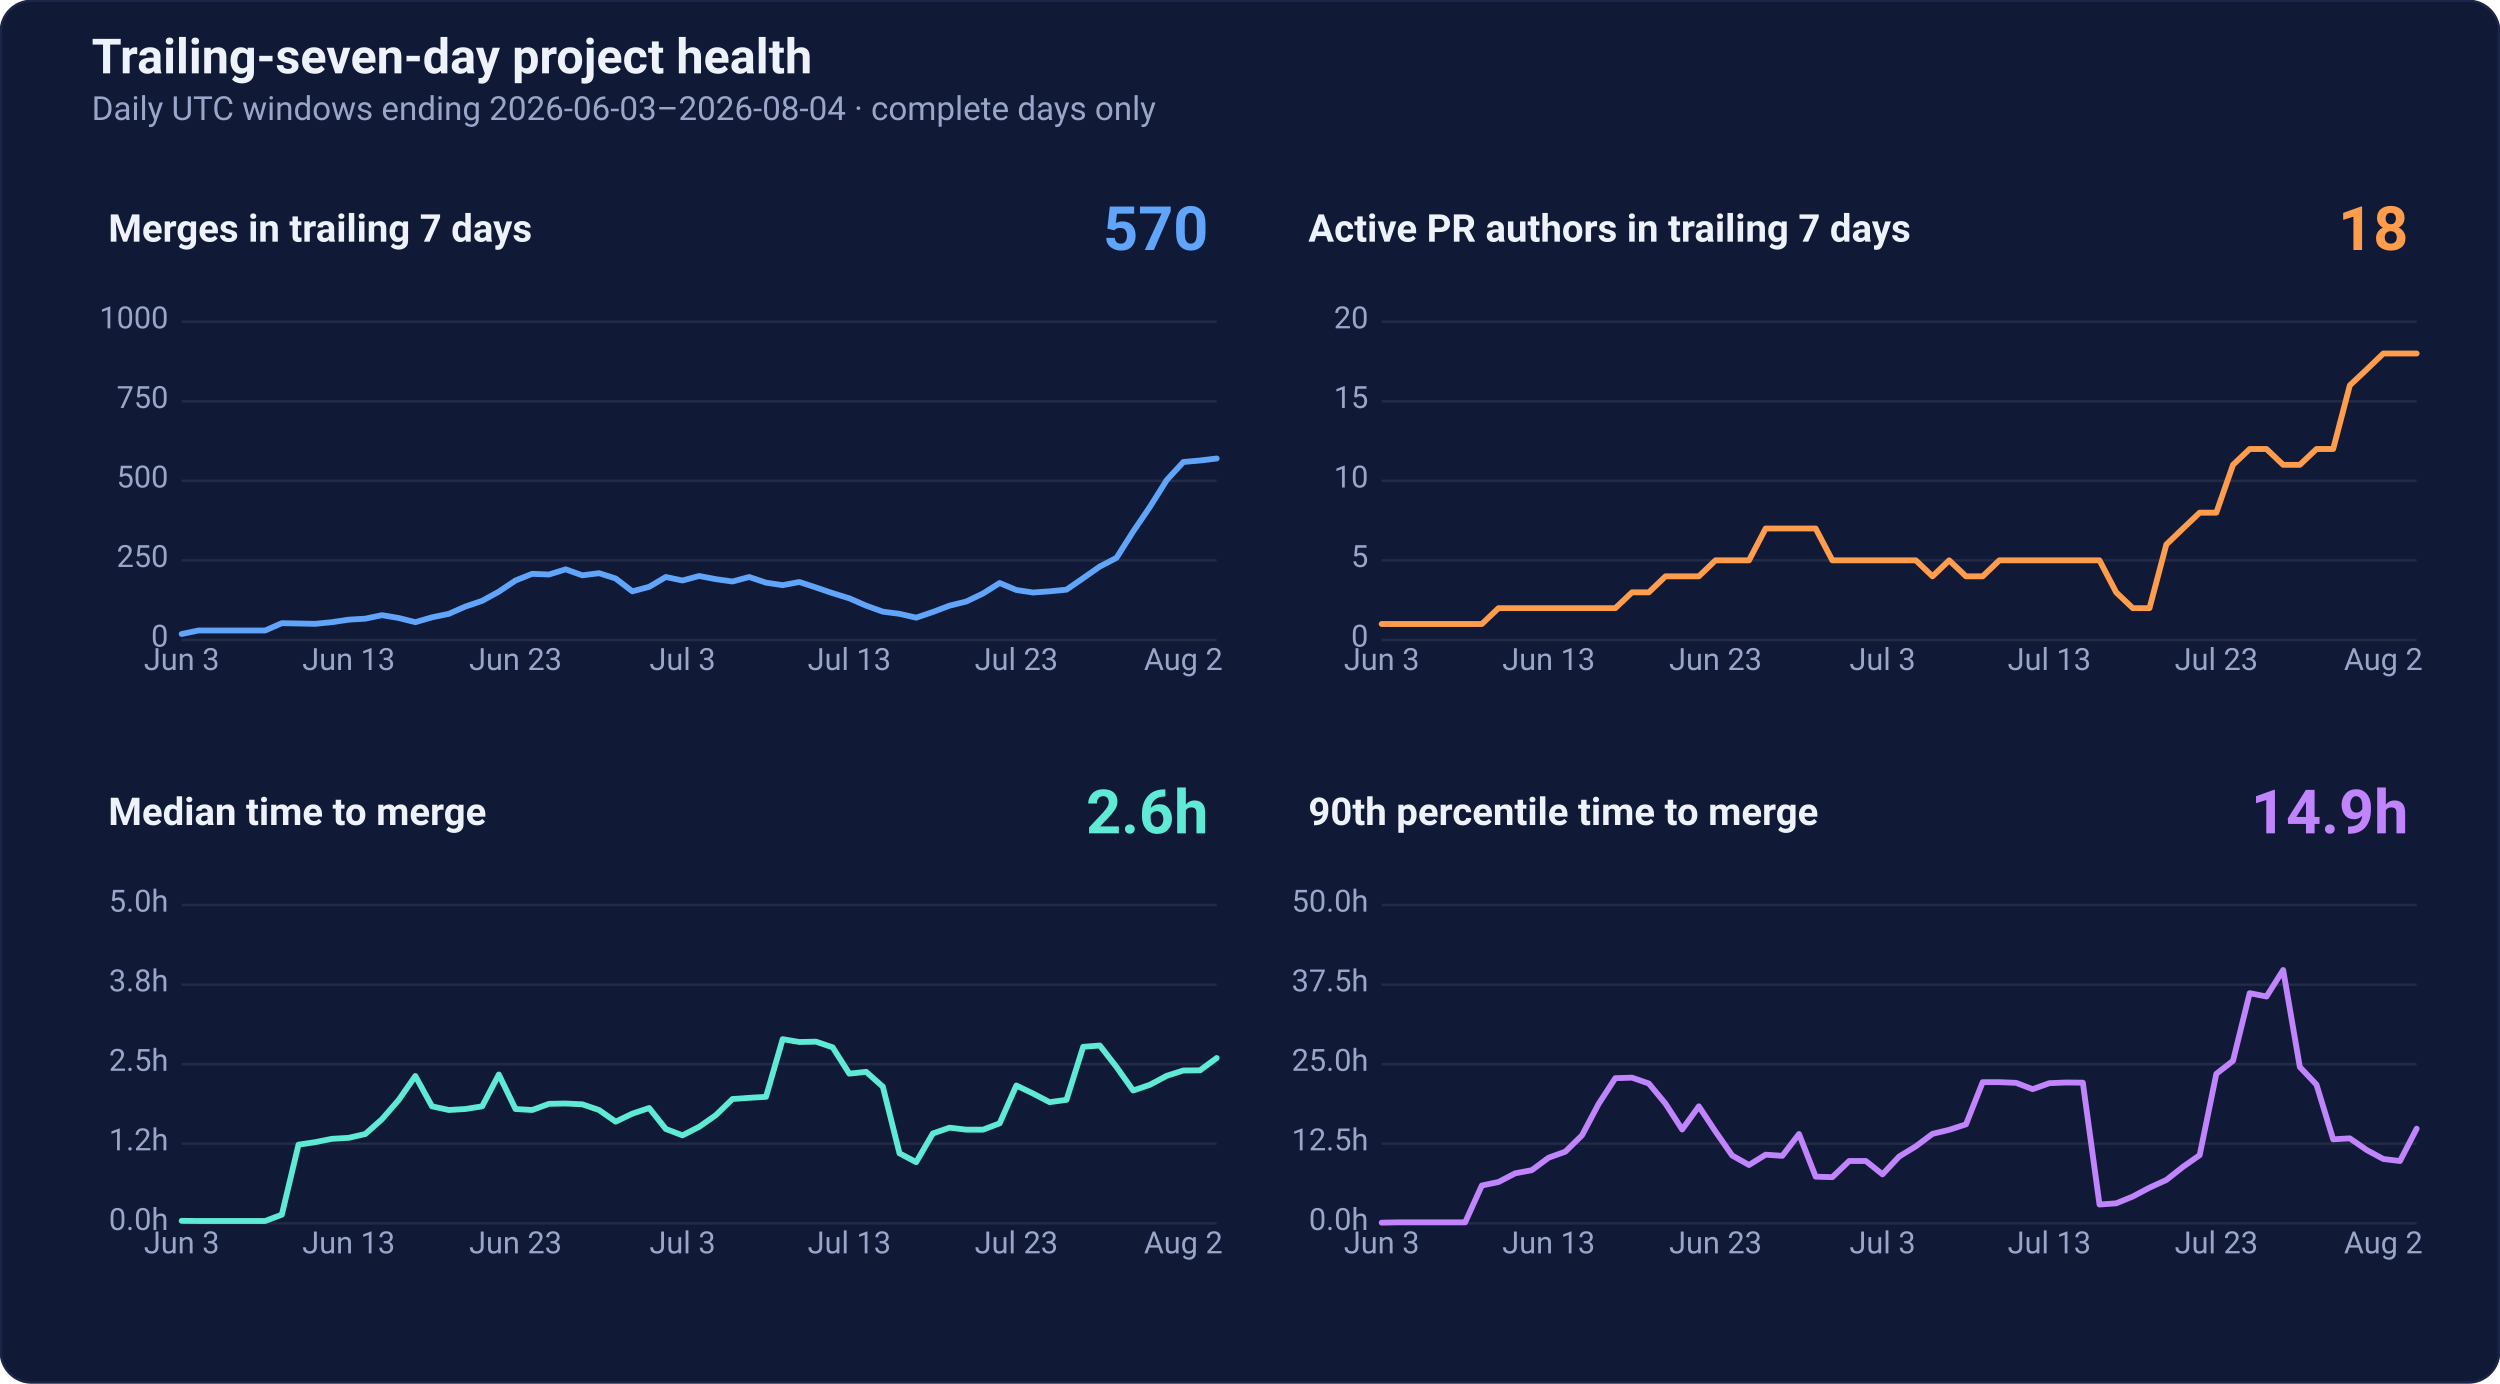
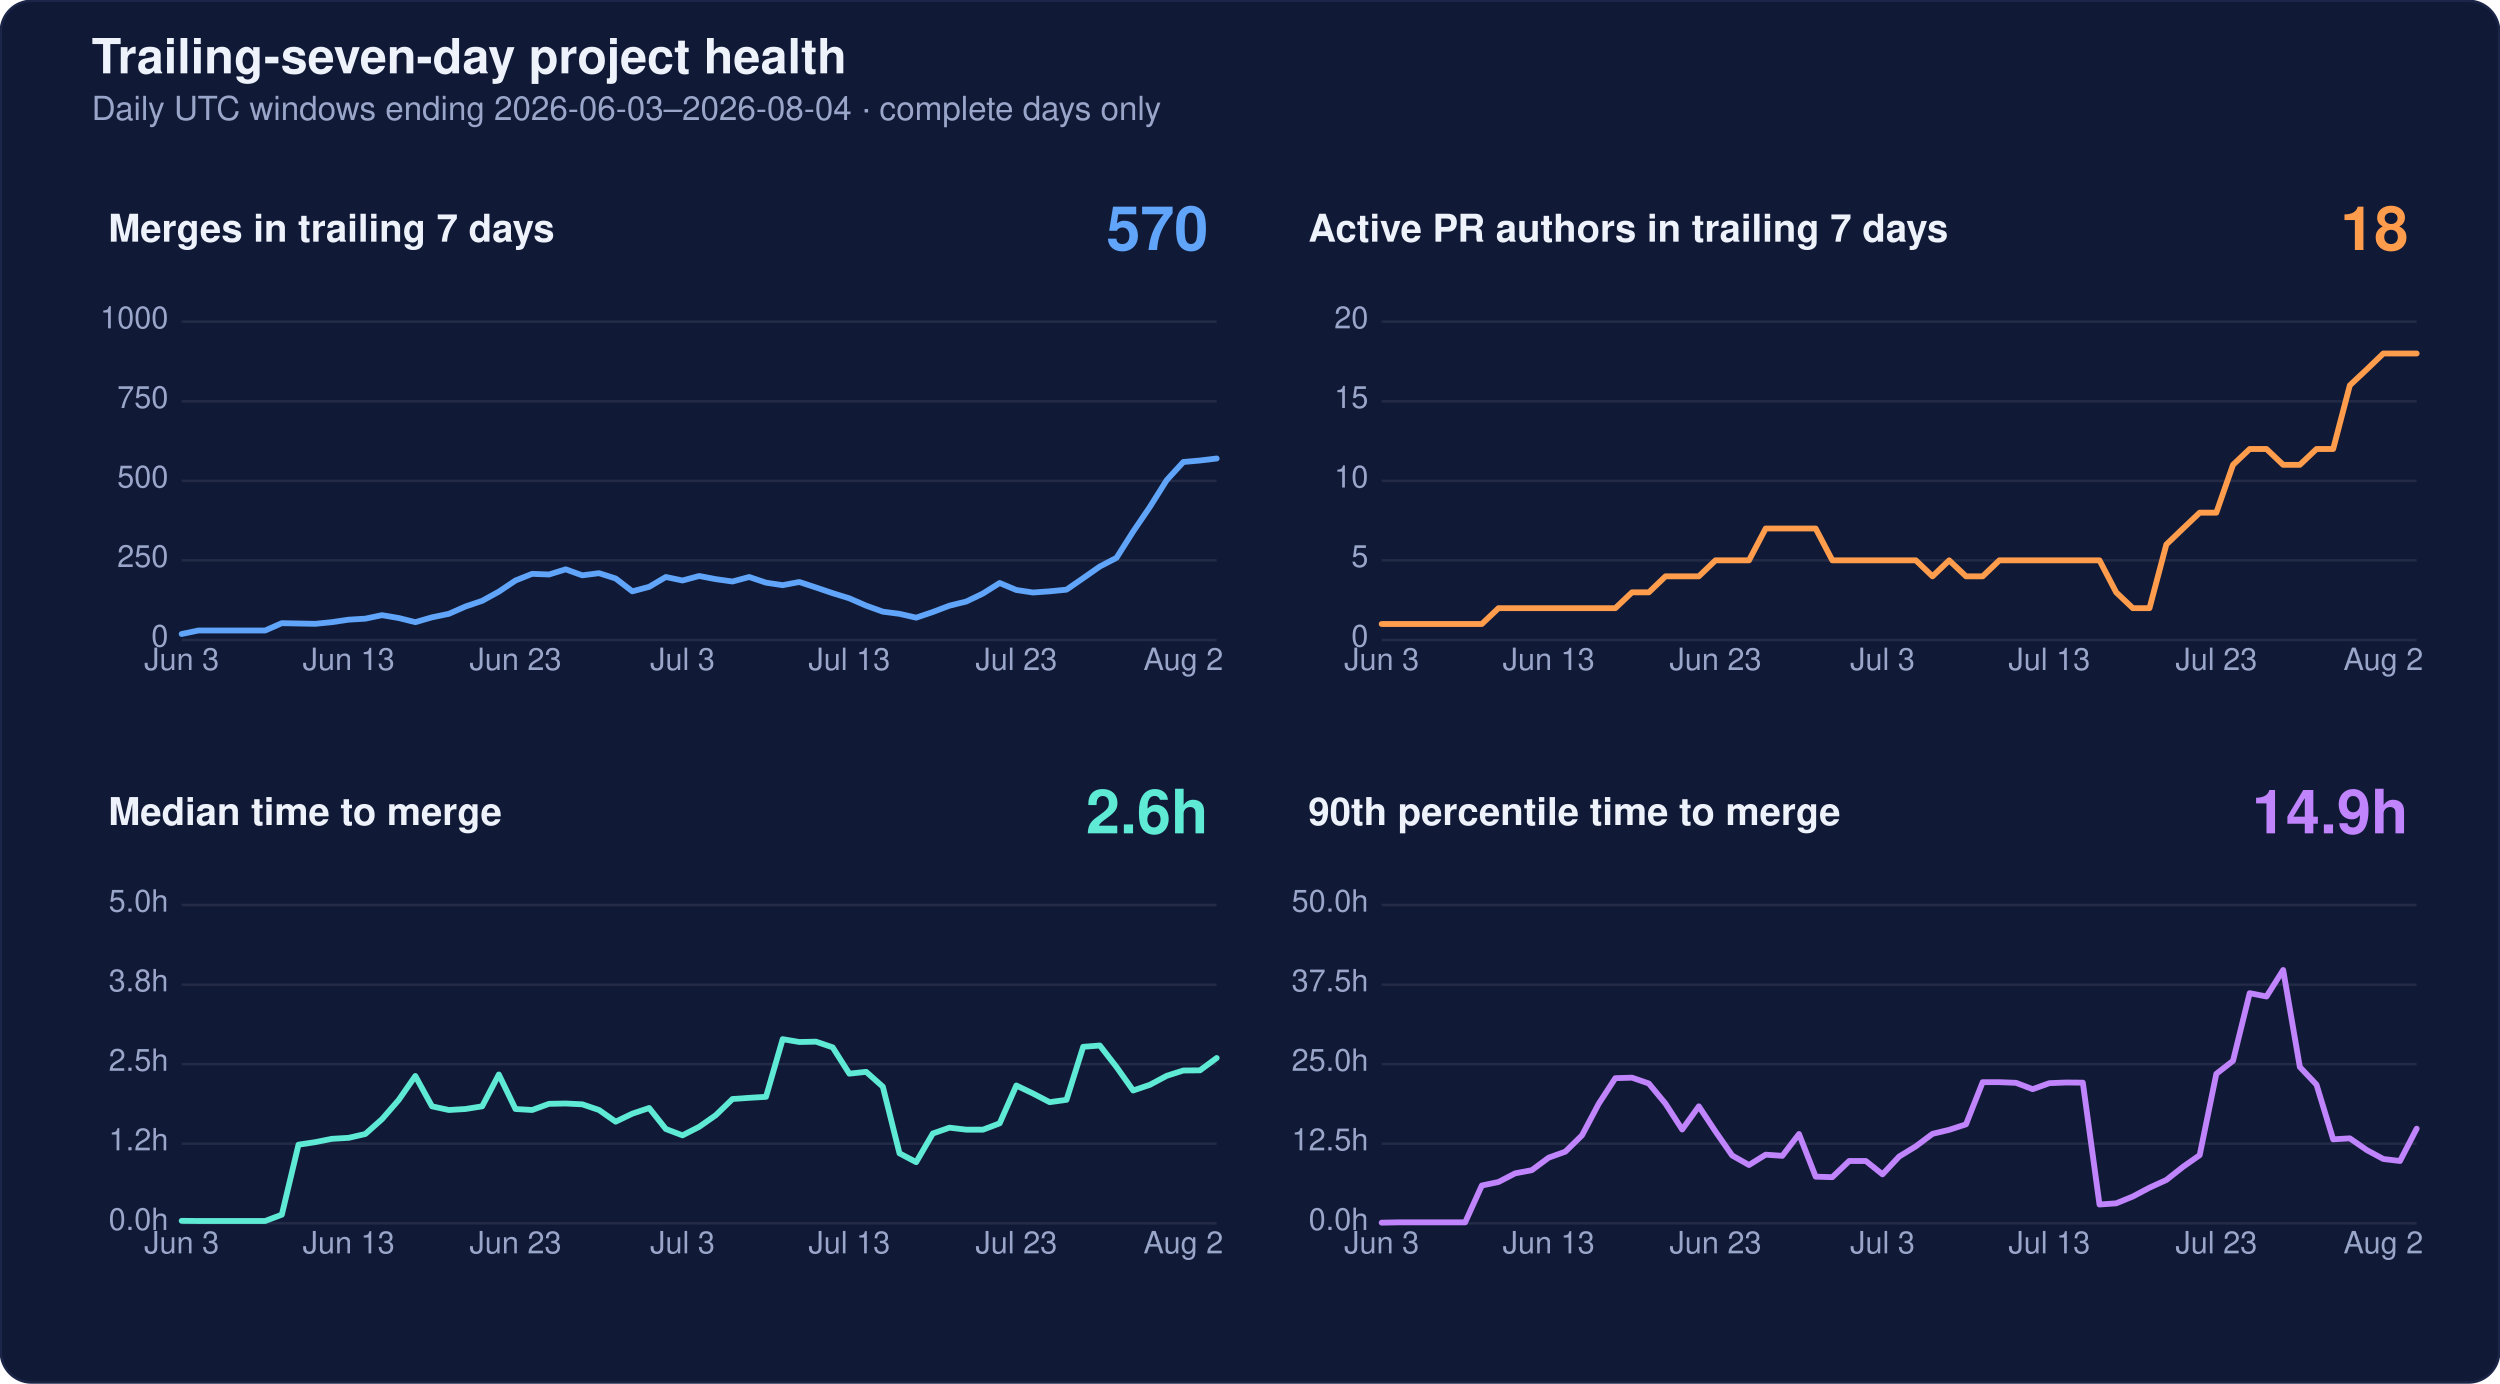
<svg xmlns="http://www.w3.org/2000/svg" viewBox="0 0 1500 830" role="img" aria-label="Trailing-seven-day pull request health">
-   <style>text{font-family:ui-sans-serif,system-ui,-apple-system,'Segoe UI',Roboto,sans-serif;fill:#eef2fb}.title{font-size:29.1px;font-weight:600}.subtitle{font-size:19.9px;fill:#9aa6c9}.tick{font-size:18.4px;fill:#9aa6c9}.grid{stroke:rgba(255,255,255,0.08);stroke-width:1.5}.axis{stroke:rgba(255,255,255,0.18);stroke-width:1.5}.panel{font-size:23.0px;font-weight:600}.latest{font-size:36.7px;font-weight:700}</style>
+   <style>text{font-family:'Helvetica Neue',Helvetica,Arial,'Liberation Sans',sans-serif;fill:#eef2fb}.title{font-size:29.1px;font-weight:600}.subtitle{font-size:19.9px;fill:#9aa6c9}.tick{font-size:18.4px;fill:#9aa6c9}.grid{stroke:rgba(255,255,255,0.08);stroke-width:1.5}.axis{stroke:rgba(255,255,255,0.18);stroke-width:1.5}.panel{font-size:23.0px;font-weight:600}.latest{font-size:36.7px;font-weight:700}</style>
  <rect x="0.5" y="0.5" width="1499" height="829" rx="18.4" fill="#101936" stroke="#1b2547" stroke-width="1.5" />
  <text x="55" y="44" class="title">Trailing-seven-day project health</text>
  <text x="55" y="72" class="subtitle">Daily UTC windows ending 2026-06-03–2026-08-04 · complete days only</text>
  <text x="65" y="145" class="panel">Merges in trailing 7 days</text>
  <text x="725" y="150" text-anchor="end" class="latest" style="fill:#60a5fa">570</text>
  <line x1="109" y1="384.0" x2="730" y2="384.0" class="grid" />
  <text x="101" y="388.0" text-anchor="end" class="tick">0</text>
  <line x1="109" y1="336.2" x2="730" y2="336.2" class="grid" />
  <text x="101" y="340.2" text-anchor="end" class="tick">250</text>
  <line x1="109" y1="288.5" x2="730" y2="288.5" class="grid" />
  <text x="101" y="292.5" text-anchor="end" class="tick">500</text>
  <line x1="109" y1="240.8" x2="730" y2="240.8" class="grid" />
  <text x="101" y="244.8" text-anchor="end" class="tick">750</text>
  <line x1="109" y1="193.0" x2="730" y2="193.0" class="grid" />
  <text x="101" y="197.0" text-anchor="end" class="tick">1000</text>
  <polyline points="109.0,380.4 119.0,378.3 129.0,378.3 139.0,378.3 149.1,378.3 159.1,378.3 169.1,373.9 179.1,374.1 189.1,374.3 199.1,373.3 209.2,371.8 219.2,371.2 229.2,369.1 239.2,370.8 249.2,373.3 259.2,370.4 269.3,368.3 279.3,363.9 289.3,360.5 299.3,355.0 309.3,348.3 319.3,344.3 329.4,344.7 339.4,341.6 349.4,345.2 359.4,343.9 369.4,347.1 379.4,354.8 389.5,352.1 399.5,346.2 409.5,348.3 419.5,345.6 429.5,347.5 439.5,348.9 449.5,346.2 459.6,349.6 469.6,351.1 479.6,349.2 489.6,352.5 499.6,355.9 509.6,359.0 519.7,363.4 529.7,367.0 539.7,368.3 549.7,370.6 559.7,367.2 569.7,363.4 579.8,360.9 589.8,356.1 599.8,349.8 609.8,354.0 619.8,355.5 629.8,354.8 639.9,353.8 649.9,346.9 659.9,339.9 669.9,334.7 679.9,318.9 689.9,304.2 700.0,288.1 710.0,277.2 720.0,276.3 730.0,275.1" fill="none" stroke="#60a5fa" stroke-width="3.5" stroke-linejoin="round" stroke-linecap="round" />
  <text x="109.0" y="402" text-anchor="middle" class="tick">Jun 3</text>
  <text x="209.2" y="402" text-anchor="middle" class="tick">Jun 13</text>
  <text x="309.3" y="402" text-anchor="middle" class="tick">Jun 23</text>
  <text x="409.5" y="402" text-anchor="middle" class="tick">Jul 3</text>
  <text x="509.6" y="402" text-anchor="middle" class="tick">Jul 13</text>
  <text x="609.8" y="402" text-anchor="middle" class="tick">Jul 23</text>
  <text x="710.0" y="402" text-anchor="middle" class="tick">Aug 2</text>
  <text x="785" y="145" class="panel">Active PR authors in trailing 7 days</text>
  <text x="1445" y="150" text-anchor="end" class="latest" style="fill:#ff9d4d">18</text>
  <line x1="829" y1="384.0" x2="1450" y2="384.0" class="grid" />
  <text x="821" y="388.0" text-anchor="end" class="tick">0</text>
  <line x1="829" y1="336.2" x2="1450" y2="336.2" class="grid" />
  <text x="821" y="340.2" text-anchor="end" class="tick">5</text>
  <line x1="829" y1="288.5" x2="1450" y2="288.5" class="grid" />
  <text x="821" y="292.5" text-anchor="end" class="tick">10</text>
  <line x1="829" y1="240.8" x2="1450" y2="240.8" class="grid" />
  <text x="821" y="244.8" text-anchor="end" class="tick">15</text>
  <line x1="829" y1="193.0" x2="1450" y2="193.0" class="grid" />
  <text x="821" y="197.0" text-anchor="end" class="tick">20</text>
  <polyline points="829.0,374.4 839.0,374.4 849.0,374.4 859.0,374.4 869.1,374.4 879.1,374.4 889.1,374.4 899.1,364.9 909.1,364.9 919.1,364.9 929.2,364.9 939.2,364.9 949.2,364.9 959.2,364.9 969.2,364.9 979.2,355.4 989.3,355.4 999.3,345.8 1009.3,345.8 1019.3,345.8 1029.3,336.2 1039.3,336.2 1049.4,336.2 1059.4,317.1 1069.4,317.1 1079.4,317.1 1089.4,317.1 1099.4,336.2 1109.5,336.2 1119.5,336.2 1129.5,336.2 1139.5,336.2 1149.5,336.2 1159.5,345.8 1169.5,336.2 1179.6,345.8 1189.6,345.8 1199.6,336.2 1209.6,336.2 1219.6,336.2 1229.6,336.2 1239.7,336.2 1249.7,336.2 1259.7,336.2 1269.7,355.4 1279.7,364.9 1289.7,364.9 1299.8,326.7 1309.8,317.1 1319.8,307.6 1329.8,307.6 1339.8,278.9 1349.8,269.4 1359.9,269.4 1369.9,278.9 1379.9,278.9 1389.9,269.4 1399.9,269.4 1409.9,231.2 1420.0,221.7 1430.0,212.1 1440.0,212.1 1450.0,212.1" fill="none" stroke="#ff9d4d" stroke-width="3.5" stroke-linejoin="round" stroke-linecap="round" />
  <text x="829.0" y="402" text-anchor="middle" class="tick">Jun 3</text>
  <text x="929.2" y="402" text-anchor="middle" class="tick">Jun 13</text>
  <text x="1029.3" y="402" text-anchor="middle" class="tick">Jun 23</text>
  <text x="1129.5" y="402" text-anchor="middle" class="tick">Jul 3</text>
  <text x="1229.6" y="402" text-anchor="middle" class="tick">Jul 13</text>
  <text x="1329.8" y="402" text-anchor="middle" class="tick">Jul 23</text>
  <text x="1430.0" y="402" text-anchor="middle" class="tick">Aug 2</text>
  <text x="65" y="495" class="panel">Median time to merge</text>
  <text x="725" y="500" text-anchor="end" class="latest" style="fill:#5eead4">2.6h</text>
  <line x1="109" y1="734.0" x2="730" y2="734.0" class="grid" />
  <text x="101" y="738.0" text-anchor="end" class="tick">0.0h</text>
  <line x1="109" y1="686.2" x2="730" y2="686.2" class="grid" />
  <text x="101" y="690.2" text-anchor="end" class="tick">1.2h</text>
  <line x1="109" y1="638.5" x2="730" y2="638.5" class="grid" />
  <text x="101" y="642.5" text-anchor="end" class="tick">2.5h</text>
  <line x1="109" y1="590.8" x2="730" y2="590.8" class="grid" />
  <text x="101" y="594.8" text-anchor="end" class="tick">3.8h</text>
  <line x1="109" y1="543.0" x2="730" y2="543.0" class="grid" />
  <text x="101" y="547.0" text-anchor="end" class="tick">5.0h</text>
  <polyline points="109.0,732.5 119.0,732.6 129.0,732.6 139.0,732.6 149.1,732.6 159.1,732.6 169.1,728.8 179.1,686.8 189.1,685.3 199.1,683.3 209.2,682.7 219.2,680.4 229.2,671.5 239.2,660.0 249.2,645.6 259.2,663.8 269.3,666.0 279.3,665.4 289.3,663.8 299.3,644.7 309.3,665.4 319.3,666.0 329.4,662.3 339.4,662.1 349.4,662.6 359.4,666.0 369.4,673.0 379.4,668.2 389.5,664.8 399.5,677.4 409.5,681.2 419.5,676.1 429.5,669.1 439.5,659.4 449.5,658.7 459.6,658.1 469.6,623.5 479.6,625.2 489.6,625.0 499.6,628.4 509.6,644.2 519.7,643.1 529.7,652.0 539.7,692.0 549.7,697.3 559.7,680.1 569.7,676.6 579.8,677.8 589.8,677.8 599.8,674.0 609.8,651.3 619.8,656.1 629.8,661.3 639.9,659.9 649.9,628.1 659.9,627.3 669.9,640.2 679.9,654.3 689.9,650.9 700.0,645.5 710.0,642.3 720.0,642.2 730.0,634.8" fill="none" stroke="#5eead4" stroke-width="3.5" stroke-linejoin="round" stroke-linecap="round" />
  <text x="109.0" y="752" text-anchor="middle" class="tick">Jun 3</text>
  <text x="209.2" y="752" text-anchor="middle" class="tick">Jun 13</text>
  <text x="309.3" y="752" text-anchor="middle" class="tick">Jun 23</text>
  <text x="409.5" y="752" text-anchor="middle" class="tick">Jul 3</text>
  <text x="509.6" y="752" text-anchor="middle" class="tick">Jul 13</text>
  <text x="609.8" y="752" text-anchor="middle" class="tick">Jul 23</text>
  <text x="710.0" y="752" text-anchor="middle" class="tick">Aug 2</text>
  <text x="785" y="495" class="panel">90th percentile time to merge</text>
  <text x="1445" y="500" text-anchor="end" class="latest" style="fill:#c084fc">14.9h</text>
  <line x1="829" y1="734.0" x2="1450" y2="734.0" class="grid" />
  <text x="821" y="738.0" text-anchor="end" class="tick">0.0h</text>
  <line x1="829" y1="686.2" x2="1450" y2="686.2" class="grid" />
  <text x="821" y="690.2" text-anchor="end" class="tick">12.5h</text>
  <line x1="829" y1="638.5" x2="1450" y2="638.5" class="grid" />
  <text x="821" y="642.5" text-anchor="end" class="tick">25.0h</text>
  <line x1="829" y1="590.8" x2="1450" y2="590.8" class="grid" />
  <text x="821" y="594.8" text-anchor="end" class="tick">37.5h</text>
  <line x1="829" y1="543.0" x2="1450" y2="543.0" class="grid" />
  <text x="821" y="547.0" text-anchor="end" class="tick">50.0h</text>
  <polyline points="829.0,733.6 839.0,733.4 849.0,733.4 859.0,733.4 869.1,733.4 879.1,733.4 889.1,711.3 899.1,709.2 909.1,704.0 919.1,702.1 929.2,694.6 939.2,691.0 949.2,681.2 959.2,662.3 969.2,646.9 979.2,646.6 989.3,650.1 999.3,662.2 1009.3,677.7 1019.3,663.8 1029.3,678.9 1039.3,693.3 1049.4,699.0 1059.4,692.8 1069.4,693.5 1079.4,680.4 1089.4,706.0 1099.4,706.3 1109.5,696.6 1119.5,696.6 1129.5,704.6 1139.5,693.9 1149.5,687.8 1159.5,680.3 1169.5,677.9 1179.6,674.6 1189.6,649.3 1199.6,649.3 1209.6,649.7 1219.6,653.5 1229.6,649.9 1239.7,649.5 1249.7,649.6 1259.7,722.7 1269.7,722.0 1279.7,717.9 1289.7,712.6 1299.8,708.0 1309.8,700.1 1319.8,693.1 1329.8,644.3 1339.8,636.5 1349.8,595.9 1359.9,597.9 1369.9,582.0 1379.9,640.2 1389.9,650.8 1399.9,683.6 1409.9,683.0 1420.0,690.0 1430.0,695.4 1440.0,696.6 1450.0,677.2" fill="none" stroke="#c084fc" stroke-width="3.5" stroke-linejoin="round" stroke-linecap="round" />
  <text x="829.0" y="752" text-anchor="middle" class="tick">Jun 3</text>
  <text x="929.2" y="752" text-anchor="middle" class="tick">Jun 13</text>
  <text x="1029.3" y="752" text-anchor="middle" class="tick">Jun 23</text>
  <text x="1129.5" y="752" text-anchor="middle" class="tick">Jul 3</text>
  <text x="1229.6" y="752" text-anchor="middle" class="tick">Jul 13</text>
  <text x="1329.8" y="752" text-anchor="middle" class="tick">Jul 23</text>
  <text x="1430.0" y="752" text-anchor="middle" class="tick">Aug 2</text>
</svg>
